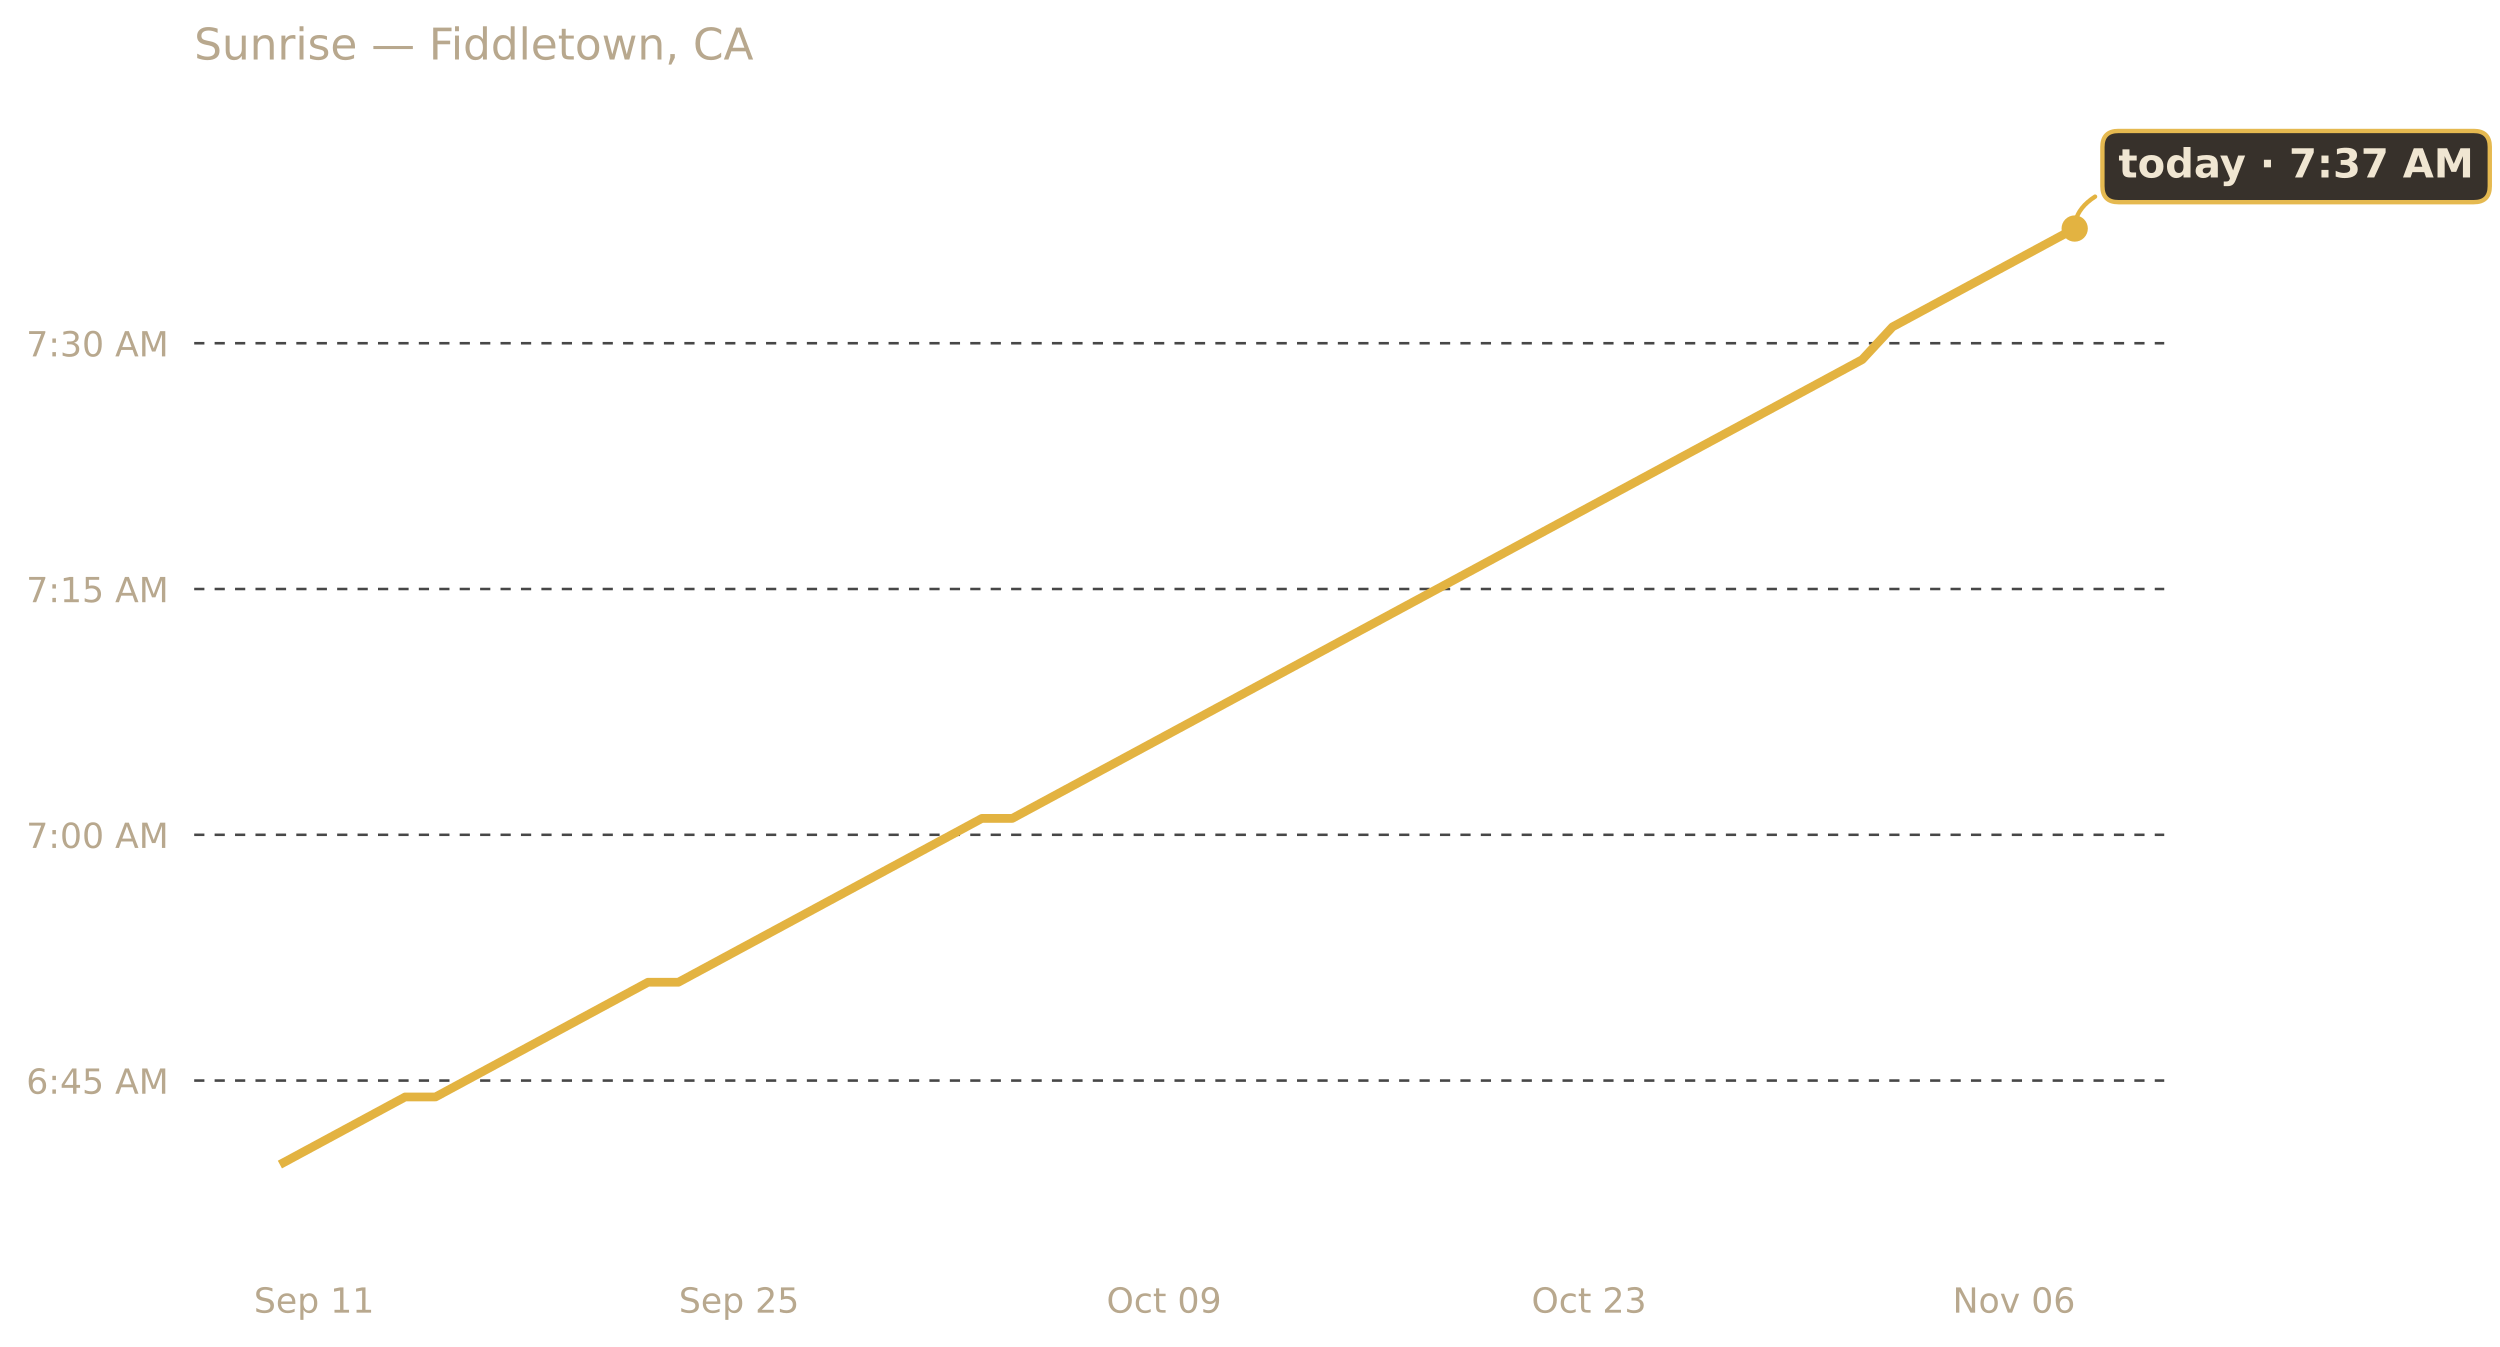
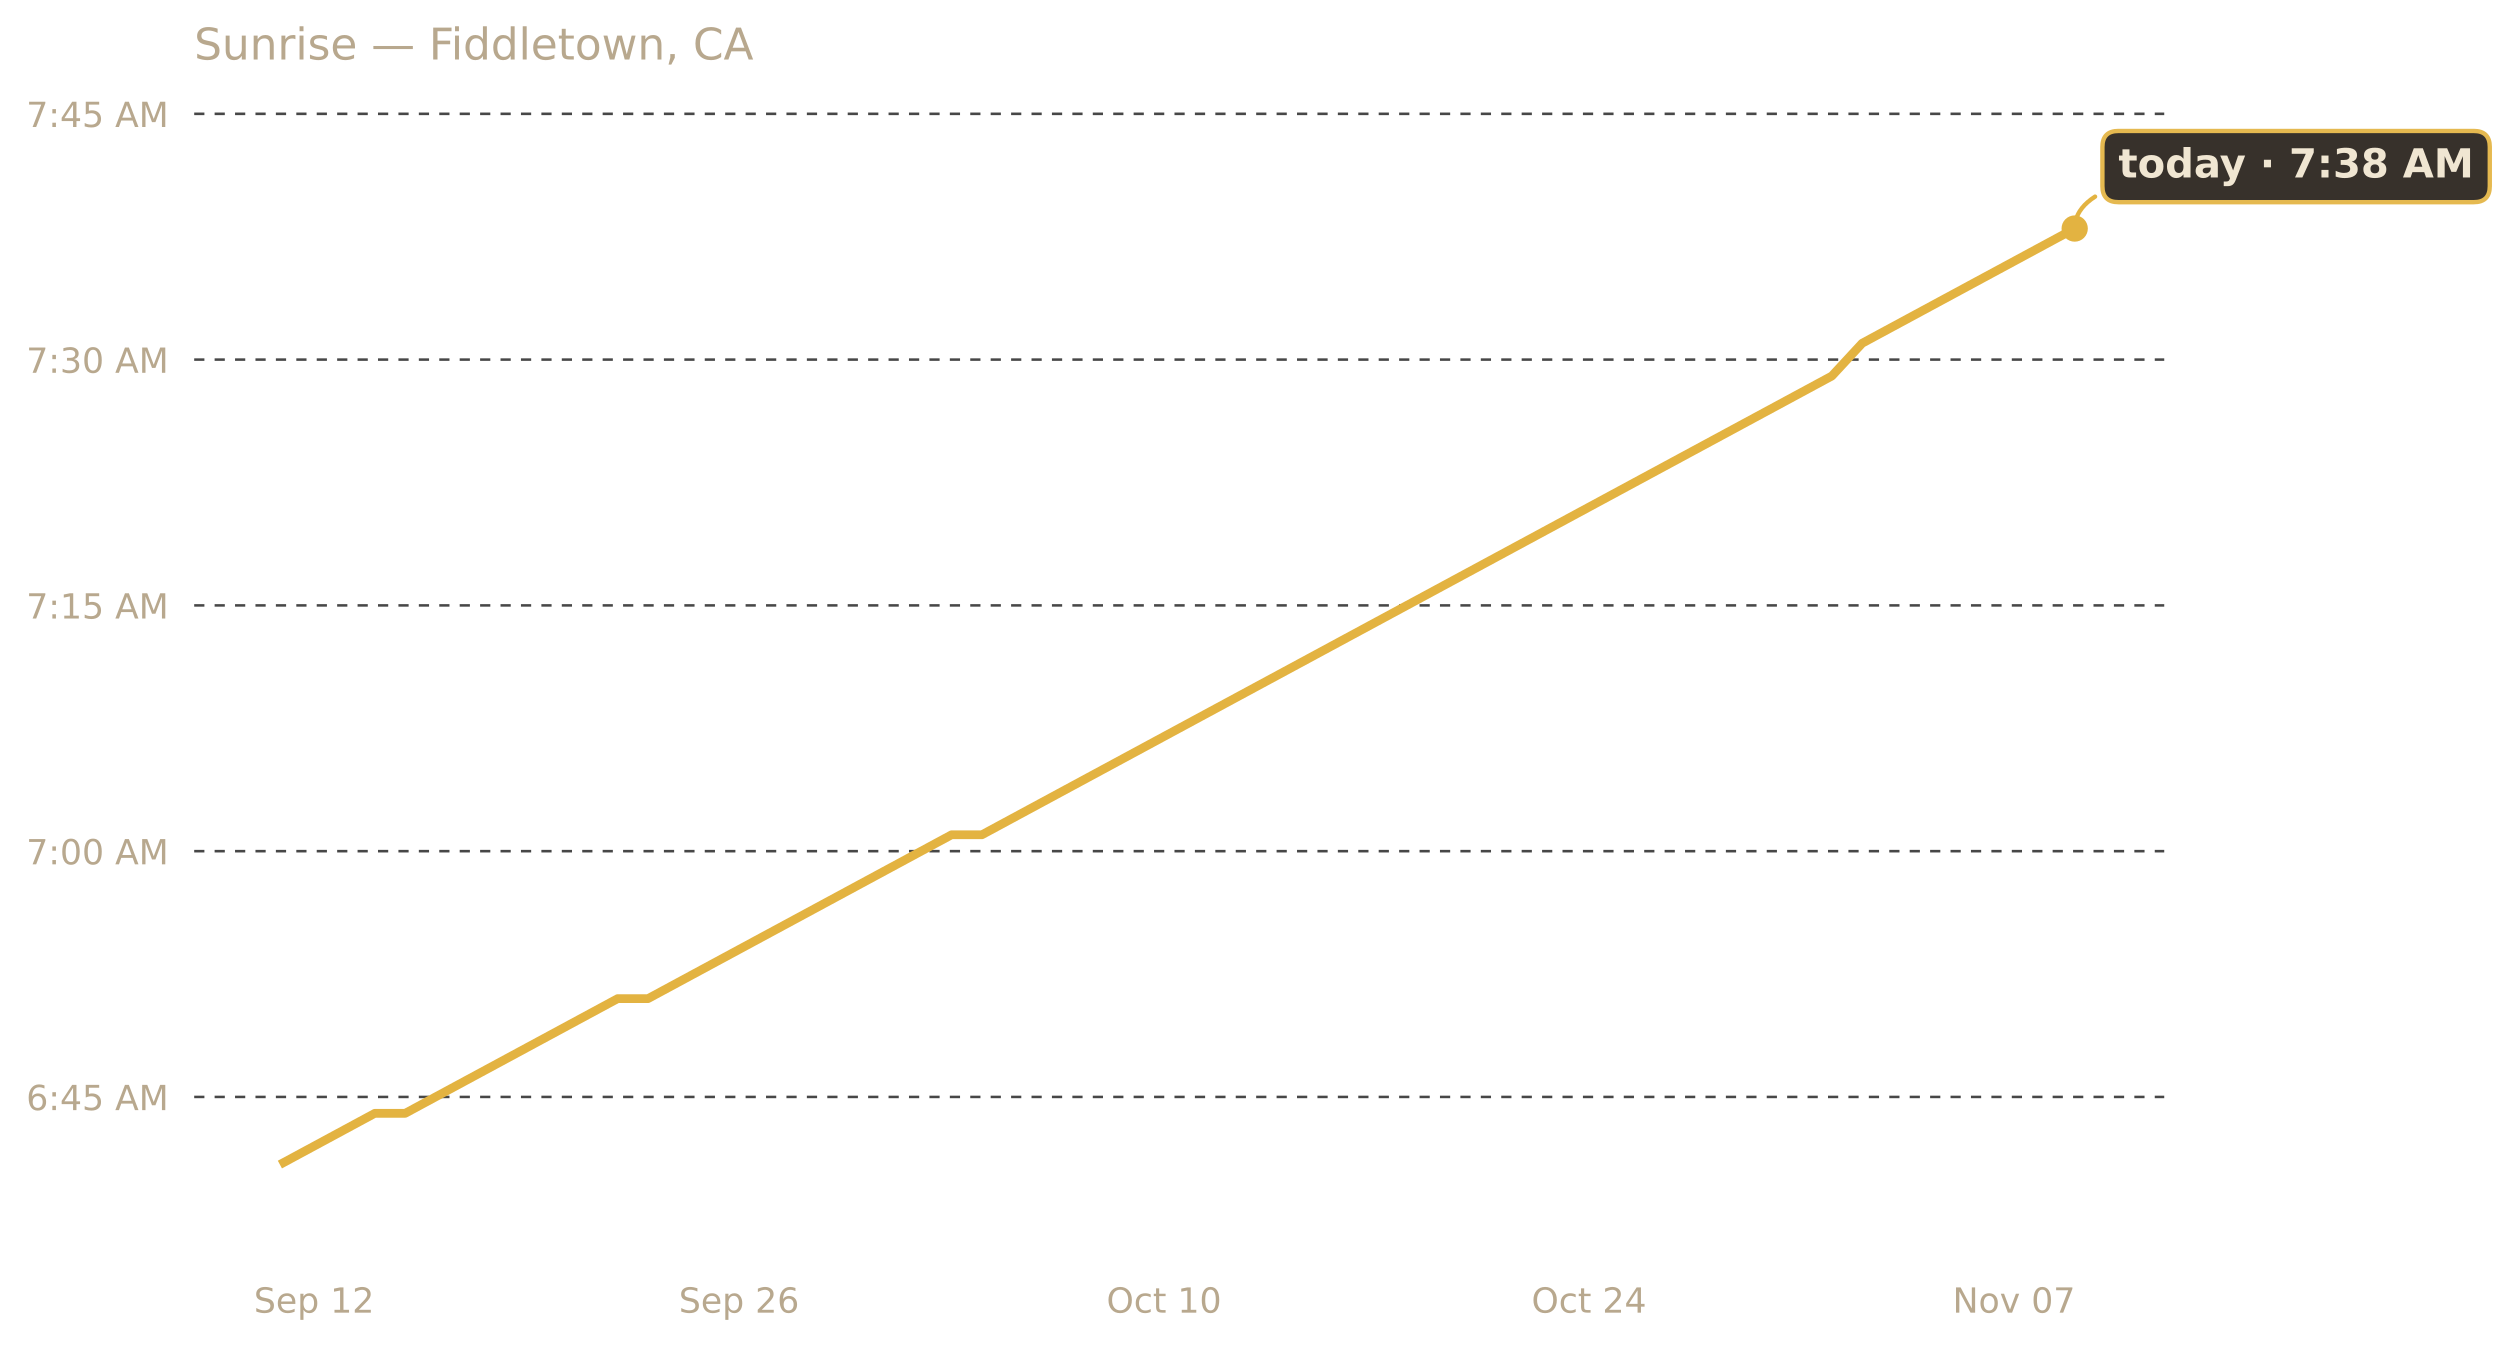
<svg xmlns="http://www.w3.org/2000/svg" xmlns:xlink="http://www.w3.org/1999/xlink" width="685.516pt" height="369.112pt" viewBox="0 0 685.516 369.112" version="1.1">
  <defs>
    <style type="text/css">*{stroke-linejoin: round; stroke-linecap: butt}</style>
  </defs>
  <g id="figure_1">
    <g id="patch_1">
      <path d="M 0 369.112  L 685.516 369.112  L 685.516 0  L 0 0  L 0 369.112  z " style="fill: none; opacity: 0" />
    </g>
    <g id="axes_1">
      <g id="patch_2">
        <path d="M 53.248 345.718  L 593.447 345.718  L 593.447 30.318  L 53.248 30.318  L 53.248 345.718  z " style="fill: none" />
      </g>
      <g id="matplotlib.axis_1">
        <g id="xtick_1">
          <g id="text_1">
            <g style="fill: #b8a88e" transform="translate(69.6183 359.9366) scale(0.095 -0.095)">
              <defs>
                <path id="DejaVuSans-53" d="M 3425 4513  L 3425 3897  Q 3066 4069 2747 4153  Q 2428 4238 2131 4238  Q 1616 4238 1336 4038  Q 1056 3838 1056 3469  Q 1056 3159 1242 3001  Q 1428 2844 1947 2747  L 2328 2669  Q 3034 2534 3370 2195  Q 3706 1856 3706 1288  Q 3706 609 3251 259  Q 2797 -91 1919 -91  Q 1588 -91 1214 -16  Q 841 59 441 206  L 441 856  Q 825 641 1194 531  Q 1563 422 1919 422  Q 2459 422 2753 634  Q 3047 847 3047 1241  Q 3047 1584 2836 1778  Q 2625 1972 2144 2069  L 1759 2144  Q 1053 2284 737 2584  Q 422 2884 422 3419  Q 422 4038 858 4394  Q 1294 4750 2059 4750  Q 2388 4750 2728 4690  Q 3069 4631 3425 4513  z " transform="scale(0.015625)" />
                <path id="DejaVuSans-65" d="M 3597 1894  L 3597 1613  L 953 1613  Q 991 1019 1311 708  Q 1631 397 2203 397  Q 2534 397 2845 478  Q 3156 559 3463 722  L 3463 178  Q 3153 47 2828 -22  Q 2503 -91 2169 -91  Q 1331 -91 842 396  Q 353 884 353 1716  Q 353 2575 817 3079  Q 1281 3584 2069 3584  Q 2775 3584 3186 3129  Q 3597 2675 3597 1894  z M 3022 2063  Q 3016 2534 2758 2815  Q 2500 3097 2075 3097  Q 1594 3097 1305 2825  Q 1016 2553 972 2059  L 3022 2063  z " transform="scale(0.015625)" />
                <path id="DejaVuSans-70" d="M 1159 525  L 1159 -1331  L 581 -1331  L 581 3500  L 1159 3500  L 1159 2969  Q 1341 3281 1617 3432  Q 1894 3584 2278 3584  Q 2916 3584 3314 3078  Q 3713 2572 3713 1747  Q 3713 922 3314 415  Q 2916 -91 2278 -91  Q 1894 -91 1617 61  Q 1341 213 1159 525  z M 3116 1747  Q 3116 2381 2855 2742  Q 2594 3103 2138 3103  Q 1681 3103 1420 2742  Q 1159 2381 1159 1747  Q 1159 1113 1420 752  Q 1681 391 2138 391  Q 2594 391 2855 752  Q 3116 1113 3116 1747  z " transform="scale(0.015625)" />
                <path id="DejaVuSans-20" transform="scale(0.015625)" />
                <path id="DejaVuSans-31" d="M 794 531  L 1825 531  L 1825 4091  L 703 3866  L 703 4441  L 1819 4666  L 2450 4666  L 2450 531  L 3481 531  L 3481 0  L 794 0  L 794 531  z " transform="scale(0.015625)" />
+                 <path id="DejaVuSans-32" d="M 1228 531  L 3431 531  L 3431 0  L 469 0  L 469 531  Q 828 903 1448 1529  Q 2069 2156 2228 2338  Q 2531 2678 2651 2914  Q 2772 3150 2772 3378  Q 2772 3750 2511 3984  Q 2250 4219 1831 4219  Q 1534 4219 1204 4116  Q 875 4013 500 3803  L 500 4441  Q 881 4594 1212 4672  Q 1544 4750 1819 4750  Q 2544 4750 2975 4387  Q 3406 4025 3406 3419  Q 3406 3131 3298 2873  Q 3191 2616 2906 2266  Q 2828 2175 2409 1742  Q 1991 1309 1228 531  z " transform="scale(0.015625)" />
              </defs>
              <use xlink:href="#DejaVuSans-53" />
              <use xlink:href="#DejaVuSans-65" x="63.477" />
              <use xlink:href="#DejaVuSans-70" x="125" />
              <use xlink:href="#DejaVuSans-20" x="188.477" />
              <use xlink:href="#DejaVuSans-31" x="220.264" />
-               <use xlink:href="#DejaVuSans-31" x="283.887" />
+               <use xlink:href="#DejaVuSans-32" x="283.887" />
            </g>
          </g>
        </g>
        <g id="xtick_2">
          <g id="text_2">
            <g style="fill: #b8a88e" transform="translate(186.1481 359.9366) scale(0.095 -0.095)">
              <defs>
-                 <path id="DejaVuSans-32" d="M 1228 531  L 3431 531  L 3431 0  L 469 0  L 469 531  Q 828 903 1448 1529  Q 2069 2156 2228 2338  Q 2531 2678 2651 2914  Q 2772 3150 2772 3378  Q 2772 3750 2511 3984  Q 2250 4219 1831 4219  Q 1534 4219 1204 4116  Q 875 4013 500 3803  L 500 4441  Q 881 4594 1212 4672  Q 1544 4750 1819 4750  Q 2544 4750 2975 4387  Q 3406 4025 3406 3419  Q 3406 3131 3298 2873  Q 3191 2616 2906 2266  Q 2828 2175 2409 1742  Q 1991 1309 1228 531  z " transform="scale(0.015625)" />
-                 <path id="DejaVuSans-35" d="M 691 4666  L 3169 4666  L 3169 4134  L 1269 4134  L 1269 2991  Q 1406 3038 1543 3061  Q 1681 3084 1819 3084  Q 2600 3084 3056 2656  Q 3513 2228 3513 1497  Q 3513 744 3044 326  Q 2575 -91 1722 -91  Q 1428 -91 1123 -41  Q 819 9 494 109  L 494 744  Q 775 591 1075 516  Q 1375 441 1709 441  Q 2250 441 2565 725  Q 2881 1009 2881 1497  Q 2881 1984 2565 2268  Q 2250 2553 1709 2553  Q 1456 2553 1204 2497  Q 953 2441 691 2322  L 691 4666  z " transform="scale(0.015625)" />
+                 <path id="DejaVuSans-36" d="M 2113 2584  Q 1688 2584 1439 2293  Q 1191 2003 1191 1497  Q 1191 994 1439 701  Q 1688 409 2113 409  Q 2538 409 2786 701  Q 3034 994 3034 1497  Q 3034 2003 2786 2293  Q 2538 2584 2113 2584  z M 3366 4563  L 3366 3988  Q 3128 4100 2886 4159  Q 2644 4219 2406 4219  Q 1781 4219 1451 3797  Q 1122 3375 1075 2522  Q 1259 2794 1537 2939  Q 1816 3084 2150 3084  Q 2853 3084 3261 2657  Q 3669 2231 3669 1497  Q 3669 778 3244 343  Q 2819 -91 2113 -91  Q 1303 -91 875 529  Q 447 1150 447 2328  Q 447 3434 972 4092  Q 1497 4750 2381 4750  Q 2619 4750 2861 4703  Q 3103 4656 3366 4563  z " transform="scale(0.015625)" />
              </defs>
              <use xlink:href="#DejaVuSans-53" />
              <use xlink:href="#DejaVuSans-65" x="63.477" />
              <use xlink:href="#DejaVuSans-70" x="125" />
              <use xlink:href="#DejaVuSans-20" x="188.477" />
              <use xlink:href="#DejaVuSans-32" x="220.264" />
-               <use xlink:href="#DejaVuSans-35" x="283.887" />
+               <use xlink:href="#DejaVuSans-36" x="283.887" />
            </g>
          </g>
        </g>
        <g id="xtick_3">
          <g id="text_3">
            <g style="fill: #b8a88e" transform="translate(303.4187 359.9366) scale(0.095 -0.095)">
              <defs>
                <path id="DejaVuSans-4f" d="M 2522 4238  Q 1834 4238 1429 3725  Q 1025 3213 1025 2328  Q 1025 1447 1429 934  Q 1834 422 2522 422  Q 3209 422 3611 934  Q 4013 1447 4013 2328  Q 4013 3213 3611 3725  Q 3209 4238 2522 4238  z M 2522 4750  Q 3503 4750 4090 4092  Q 4678 3434 4678 2328  Q 4678 1225 4090 567  Q 3503 -91 2522 -91  Q 1538 -91 948 565  Q 359 1222 359 2328  Q 359 3434 948 4092  Q 1538 4750 2522 4750  z " transform="scale(0.015625)" />
                <path id="DejaVuSans-63" d="M 3122 3366  L 3122 2828  Q 2878 2963 2633 3030  Q 2388 3097 2138 3097  Q 1578 3097 1268 2742  Q 959 2388 959 1747  Q 959 1106 1268 751  Q 1578 397 2138 397  Q 2388 397 2633 464  Q 2878 531 3122 666  L 3122 134  Q 2881 22 2623 -34  Q 2366 -91 2075 -91  Q 1284 -91 818 406  Q 353 903 353 1747  Q 353 2603 823 3093  Q 1294 3584 2113 3584  Q 2378 3584 2631 3529  Q 2884 3475 3122 3366  z " transform="scale(0.015625)" />
                <path id="DejaVuSans-74" d="M 1172 4494  L 1172 3500  L 2356 3500  L 2356 3053  L 1172 3053  L 1172 1153  Q 1172 725 1289 603  Q 1406 481 1766 481  L 2356 481  L 2356 0  L 1766 0  Q 1100 0 847 248  Q 594 497 594 1153  L 594 3053  L 172 3053  L 172 3500  L 594 3500  L 594 4494  L 1172 4494  z " transform="scale(0.015625)" />
                <path id="DejaVuSans-30" d="M 2034 4250  Q 1547 4250 1301 3770  Q 1056 3291 1056 2328  Q 1056 1369 1301 889  Q 1547 409 2034 409  Q 2525 409 2770 889  Q 3016 1369 3016 2328  Q 3016 3291 2770 3770  Q 2525 4250 2034 4250  z M 2034 4750  Q 2819 4750 3233 4129  Q 3647 3509 3647 2328  Q 3647 1150 3233 529  Q 2819 -91 2034 -91  Q 1250 -91 836 529  Q 422 1150 422 2328  Q 422 3509 836 4129  Q 1250 4750 2034 4750  z " transform="scale(0.015625)" />
-                 <path id="DejaVuSans-39" d="M 703 97  L 703 672  Q 941 559 1184 500  Q 1428 441 1663 441  Q 2288 441 2617 861  Q 2947 1281 2994 2138  Q 2813 1869 2534 1725  Q 2256 1581 1919 1581  Q 1219 1581 811 2004  Q 403 2428 403 3163  Q 403 3881 828 4315  Q 1253 4750 1959 4750  Q 2769 4750 3195 4129  Q 3622 3509 3622 2328  Q 3622 1225 3098 567  Q 2575 -91 1691 -91  Q 1453 -91 1209 -44  Q 966 3 703 97  z M 1959 2075  Q 2384 2075 2632 2365  Q 2881 2656 2881 3163  Q 2881 3666 2632 3958  Q 2384 4250 1959 4250  Q 1534 4250 1286 3958  Q 1038 3666 1038 3163  Q 1038 2656 1286 2365  Q 1534 2075 1959 2075  z " transform="scale(0.015625)" />
              </defs>
              <use xlink:href="#DejaVuSans-4f" />
              <use xlink:href="#DejaVuSans-63" x="78.711" />
              <use xlink:href="#DejaVuSans-74" x="133.691" />
              <use xlink:href="#DejaVuSans-20" x="172.9" />
-               <use xlink:href="#DejaVuSans-30" x="204.688" />
-               <use xlink:href="#DejaVuSans-39" x="268.311" />
+               <use xlink:href="#DejaVuSans-31" x="204.688" />
+               <use xlink:href="#DejaVuSans-30" x="268.311" />
            </g>
          </g>
        </g>
        <g id="xtick_4">
          <g id="text_4">
            <g style="fill: #b8a88e" transform="translate(419.9486 359.9366) scale(0.095 -0.095)">
              <defs>
-                 <path id="DejaVuSans-33" d="M 2597 2516  Q 3050 2419 3304 2112  Q 3559 1806 3559 1356  Q 3559 666 3084 287  Q 2609 -91 1734 -91  Q 1441 -91 1130 -33  Q 819 25 488 141  L 488 750  Q 750 597 1062 519  Q 1375 441 1716 441  Q 2309 441 2620 675  Q 2931 909 2931 1356  Q 2931 1769 2642 2001  Q 2353 2234 1838 2234  L 1294 2234  L 1294 2753  L 1863 2753  Q 2328 2753 2575 2939  Q 2822 3125 2822 3475  Q 2822 3834 2567 4026  Q 2313 4219 1838 4219  Q 1578 4219 1281 4162  Q 984 4106 628 3988  L 628 4550  Q 988 4650 1302 4700  Q 1616 4750 1894 4750  Q 2613 4750 3031 4423  Q 3450 4097 3450 3541  Q 3450 3153 3228 2886  Q 3006 2619 2597 2516  z " transform="scale(0.015625)" />
+                 <path id="DejaVuSans-34" d="M 2419 4116  L 825 1625  L 2419 1625  L 2419 4116  z M 2253 4666  L 3047 4666  L 3047 1625  L 3713 1625  L 3713 1100  L 3047 1100  L 3047 0  L 2419 0  L 2419 1100  L 313 1100  L 313 1709  L 2253 4666  z " transform="scale(0.015625)" />
              </defs>
              <use xlink:href="#DejaVuSans-4f" />
              <use xlink:href="#DejaVuSans-63" x="78.711" />
              <use xlink:href="#DejaVuSans-74" x="133.691" />
              <use xlink:href="#DejaVuSans-20" x="172.9" />
              <use xlink:href="#DejaVuSans-32" x="204.688" />
-               <use xlink:href="#DejaVuSans-33" x="268.311" />
+               <use xlink:href="#DejaVuSans-34" x="268.311" />
            </g>
          </g>
        </g>
        <g id="xtick_5">
          <g id="text_5">
            <g style="fill: #b8a88e" transform="translate(535.42 359.9366) scale(0.095 -0.095)">
              <defs>
                <path id="DejaVuSans-4e" d="M 628 4666  L 1478 4666  L 3547 763  L 3547 4666  L 4159 4666  L 4159 0  L 3309 0  L 1241 3903  L 1241 0  L 628 0  L 628 4666  z " transform="scale(0.015625)" />
                <path id="DejaVuSans-6f" d="M 1959 3097  Q 1497 3097 1228 2736  Q 959 2375 959 1747  Q 959 1119 1226 758  Q 1494 397 1959 397  Q 2419 397 2687 759  Q 2956 1122 2956 1747  Q 2956 2369 2687 2733  Q 2419 3097 1959 3097  z M 1959 3584  Q 2709 3584 3137 3096  Q 3566 2609 3566 1747  Q 3566 888 3137 398  Q 2709 -91 1959 -91  Q 1206 -91 779 398  Q 353 888 353 1747  Q 353 2609 779 3096  Q 1206 3584 1959 3584  z " transform="scale(0.015625)" />
                <path id="DejaVuSans-76" d="M 191 3500  L 800 3500  L 1894 563  L 2988 3500  L 3597 3500  L 2284 0  L 1503 0  L 191 3500  z " transform="scale(0.015625)" />
-                 <path id="DejaVuSans-36" d="M 2113 2584  Q 1688 2584 1439 2293  Q 1191 2003 1191 1497  Q 1191 994 1439 701  Q 1688 409 2113 409  Q 2538 409 2786 701  Q 3034 994 3034 1497  Q 3034 2003 2786 2293  Q 2538 2584 2113 2584  z M 3366 4563  L 3366 3988  Q 3128 4100 2886 4159  Q 2644 4219 2406 4219  Q 1781 4219 1451 3797  Q 1122 3375 1075 2522  Q 1259 2794 1537 2939  Q 1816 3084 2150 3084  Q 2853 3084 3261 2657  Q 3669 2231 3669 1497  Q 3669 778 3244 343  Q 2819 -91 2113 -91  Q 1303 -91 875 529  Q 447 1150 447 2328  Q 447 3434 972 4092  Q 1497 4750 2381 4750  Q 2619 4750 2861 4703  Q 3103 4656 3366 4563  z " transform="scale(0.015625)" />
+                 <path id="DejaVuSans-37" d="M 525 4666  L 3525 4666  L 3525 4397  L 1831 0  L 1172 0  L 2766 4134  L 525 4134  L 525 4666  z " transform="scale(0.015625)" />
              </defs>
              <use xlink:href="#DejaVuSans-4e" />
              <use xlink:href="#DejaVuSans-6f" x="74.805" />
              <use xlink:href="#DejaVuSans-76" x="135.986" />
              <use xlink:href="#DejaVuSans-20" x="195.166" />
              <use xlink:href="#DejaVuSans-30" x="226.953" />
-               <use xlink:href="#DejaVuSans-36" x="290.576" />
+               <use xlink:href="#DejaVuSans-37" x="290.576" />
            </g>
          </g>
        </g>
      </g>
      <g id="matplotlib.axis_2">
        <g id="ytick_1">
          <g id="line2d_1">
-             <path d="M 53.248 296.296  L 593.447 296.296  " clip-path="url(#p6d024c16bd)" style="fill: none; stroke-dasharray: 2.8,2.8; stroke-dashoffset: 0; stroke: #474747; stroke-width: 0.7" />
+             <path d="M 53.248 300.789  L 593.447 300.789  " clip-path="url(#p04f8dca0ee)" style="fill: none; stroke-dasharray: 2.8,2.8; stroke-dashoffset: 0; stroke: #474747; stroke-width: 0.7" />
          </g>
          <g id="text_6">
-             <g style="fill: #b8a88e" transform="translate(7.2 299.9057) scale(0.095 -0.095)">
+             <g style="fill: #b8a88e" transform="translate(7.2 304.3986) scale(0.095 -0.095)">
              <defs>
                <path id="DejaVuSans-3a" d="M 750 794  L 1409 794  L 1409 0  L 750 0  L 750 794  z M 750 3309  L 1409 3309  L 1409 2516  L 750 2516  L 750 3309  z " transform="scale(0.015625)" />
-                 <path id="DejaVuSans-34" d="M 2419 4116  L 825 1625  L 2419 1625  L 2419 4116  z M 2253 4666  L 3047 4666  L 3047 1625  L 3713 1625  L 3713 1100  L 3047 1100  L 3047 0  L 2419 0  L 2419 1100  L 313 1100  L 313 1709  L 2253 4666  z " transform="scale(0.015625)" />
+                 <path id="DejaVuSans-35" d="M 691 4666  L 3169 4666  L 3169 4134  L 1269 4134  L 1269 2991  Q 1406 3038 1543 3061  Q 1681 3084 1819 3084  Q 2600 3084 3056 2656  Q 3513 2228 3513 1497  Q 3513 744 3044 326  Q 2575 -91 1722 -91  Q 1428 -91 1123 -41  Q 819 9 494 109  L 494 744  Q 775 591 1075 516  Q 1375 441 1709 441  Q 2250 441 2565 725  Q 2881 1009 2881 1497  Q 2881 1984 2565 2268  Q 2250 2553 1709 2553  Q 1456 2553 1204 2497  Q 953 2441 691 2322  L 691 4666  z " transform="scale(0.015625)" />
                <path id="DejaVuSans-41" d="M 2188 4044  L 1331 1722  L 3047 1722  L 2188 4044  z M 1831 4666  L 2547 4666  L 4325 0  L 3669 0  L 3244 1197  L 1141 1197  L 716 0  L 50 0  L 1831 4666  z " transform="scale(0.015625)" />
                <path id="DejaVuSans-4d" d="M 628 4666  L 1569 4666  L 2759 1491  L 3956 4666  L 4897 4666  L 4897 0  L 4281 0  L 4281 4097  L 3078 897  L 2444 897  L 1241 4097  L 1241 0  L 628 0  L 628 4666  z " transform="scale(0.015625)" />
              </defs>
              <use xlink:href="#DejaVuSans-36" />
              <use xlink:href="#DejaVuSans-3a" x="63.623" />
              <use xlink:href="#DejaVuSans-34" x="97.314" />
              <use xlink:href="#DejaVuSans-35" x="160.938" />
              <use xlink:href="#DejaVuSans-20" x="224.561" />
              <use xlink:href="#DejaVuSans-41" x="256.348" />
              <use xlink:href="#DejaVuSans-4d" x="324.756" />
            </g>
          </g>
        </g>
        <g id="ytick_2">
          <g id="line2d_2">
-             <path d="M 53.248 228.903  L 593.447 228.903  " clip-path="url(#p6d024c16bd)" style="fill: none; stroke-dasharray: 2.8,2.8; stroke-dashoffset: 0; stroke: #474747; stroke-width: 0.7" />
+             <path d="M 53.248 233.396  L 593.447 233.396  " clip-path="url(#p04f8dca0ee)" style="fill: none; stroke-dasharray: 2.8,2.8; stroke-dashoffset: 0; stroke: #474747; stroke-width: 0.7" />
          </g>
          <g id="text_7">
-             <g style="fill: #b8a88e" transform="translate(7.2 232.5126) scale(0.095 -0.095)">
-               <defs>
-                 <path id="DejaVuSans-37" d="M 525 4666  L 3525 4666  L 3525 4397  L 1831 0  L 1172 0  L 2766 4134  L 525 4134  L 525 4666  z " transform="scale(0.015625)" />
-               </defs>
+             <g style="fill: #b8a88e" transform="translate(7.2 237.0054) scale(0.095 -0.095)">
              <use xlink:href="#DejaVuSans-37" />
              <use xlink:href="#DejaVuSans-3a" x="63.623" />
              <use xlink:href="#DejaVuSans-30" x="97.314" />
              <use xlink:href="#DejaVuSans-30" x="160.938" />
              <use xlink:href="#DejaVuSans-20" x="224.561" />
              <use xlink:href="#DejaVuSans-41" x="256.348" />
              <use xlink:href="#DejaVuSans-4d" x="324.756" />
            </g>
          </g>
        </g>
        <g id="ytick_3">
          <g id="line2d_3">
-             <path d="M 53.248 161.51  L 593.447 161.51  " clip-path="url(#p6d024c16bd)" style="fill: none; stroke-dasharray: 2.8,2.8; stroke-dashoffset: 0; stroke: #474747; stroke-width: 0.7" />
+             <path d="M 53.248 166.003  L 593.447 166.003  " clip-path="url(#p04f8dca0ee)" style="fill: none; stroke-dasharray: 2.8,2.8; stroke-dashoffset: 0; stroke: #474747; stroke-width: 0.7" />
          </g>
          <g id="text_8">
-             <g style="fill: #b8a88e" transform="translate(7.2 165.1194) scale(0.095 -0.095)">
+             <g style="fill: #b8a88e" transform="translate(7.2 169.6123) scale(0.095 -0.095)">
              <use xlink:href="#DejaVuSans-37" />
              <use xlink:href="#DejaVuSans-3a" x="63.623" />
              <use xlink:href="#DejaVuSans-31" x="97.314" />
              <use xlink:href="#DejaVuSans-35" x="160.938" />
              <use xlink:href="#DejaVuSans-20" x="224.561" />
              <use xlink:href="#DejaVuSans-41" x="256.348" />
              <use xlink:href="#DejaVuSans-4d" x="324.756" />
            </g>
          </g>
        </g>
        <g id="ytick_4">
          <g id="line2d_4">
-             <path d="M 53.248 94.117  L 593.447 94.117  " clip-path="url(#p6d024c16bd)" style="fill: none; stroke-dasharray: 2.8,2.8; stroke-dashoffset: 0; stroke: #474747; stroke-width: 0.7" />
+             <path d="M 53.248 98.61  L 593.447 98.61  " clip-path="url(#p04f8dca0ee)" style="fill: none; stroke-dasharray: 2.8,2.8; stroke-dashoffset: 0; stroke: #474747; stroke-width: 0.7" />
          </g>
          <g id="text_9">
-             <g style="fill: #b8a88e" transform="translate(7.2 97.72624) scale(0.095 -0.095)">
+             <g style="fill: #b8a88e" transform="translate(7.2 102.2191) scale(0.095 -0.095)">
+               <defs>
+                 <path id="DejaVuSans-33" d="M 2597 2516  Q 3050 2419 3304 2112  Q 3559 1806 3559 1356  Q 3559 666 3084 287  Q 2609 -91 1734 -91  Q 1441 -91 1130 -33  Q 819 25 488 141  L 488 750  Q 750 597 1062 519  Q 1375 441 1716 441  Q 2309 441 2620 675  Q 2931 909 2931 1356  Q 2931 1769 2642 2001  Q 2353 2234 1838 2234  L 1294 2234  L 1294 2753  L 1863 2753  Q 2328 2753 2575 2939  Q 2822 3125 2822 3475  Q 2822 3834 2567 4026  Q 2313 4219 1838 4219  Q 1578 4219 1281 4162  Q 984 4106 628 3988  L 628 4550  Q 988 4650 1302 4700  Q 1616 4750 1894 4750  Q 2613 4750 3031 4423  Q 3450 4097 3450 3541  Q 3450 3153 3228 2886  Q 3006 2619 2597 2516  z " transform="scale(0.015625)" />
+               </defs>
              <use xlink:href="#DejaVuSans-37" />
              <use xlink:href="#DejaVuSans-3a" x="63.623" />
              <use xlink:href="#DejaVuSans-33" x="97.314" />
              <use xlink:href="#DejaVuSans-30" x="160.938" />
              <use xlink:href="#DejaVuSans-20" x="224.561" />
              <use xlink:href="#DejaVuSans-41" x="256.348" />
              <use xlink:href="#DejaVuSans-4d" x="324.756" />
            </g>
          </g>
        </g>
-       </g>
-       <g id="line2d_5">
-         <path d="M 77.802 318.761  L 86.126 314.268  L 94.45 309.775  L 102.773 305.282  L 111.097 300.789  L 119.42 300.789  L 127.744 296.296  L 136.067 291.804  L 144.391 287.311  L 152.715 282.818  L 161.038 278.325  L 169.362 273.832  L 177.685 269.339  L 186.009 269.339  L 194.332 264.846  L 202.656 260.353  L 210.979 255.861  L 219.303 251.368  L 227.627 246.875  L 235.95 242.382  L 244.274 237.889  L 252.597 233.396  L 260.921 228.903  L 269.244 224.41  L 277.568 224.41  L 285.891 219.918  L 294.215 215.425  L 302.539 210.932  L 310.862 206.439  L 319.186 201.946  L 327.509 197.453  L 335.833 192.96  L 344.156 188.467  L 352.48 183.975  L 360.804 179.482  L 369.127 174.989  L 377.451 170.496  L 385.774 166.003  L 394.098 161.51  L 402.421 157.017  L 410.745 152.524  L 419.068 148.032  L 427.392 143.539  L 435.716 139.046  L 444.039 134.553  L 452.363 130.06  L 460.686 125.567  L 469.01 121.074  L 477.333 116.581  L 485.657 112.088  L 493.981 107.596  L 502.304 103.103  L 510.628 98.61  L 518.951 89.624  L 527.275 85.131  L 535.598 80.638  L 543.922 76.145  L 552.245 71.653  L 560.569 67.16  L 568.893 62.667  " clip-path="url(#p6d024c16bd)" style="fill: none; stroke: #e3b341; stroke-width: 2.4; stroke-linecap: square" />
+         <g id="ytick_5">
+           <g id="line2d_5">
+             <path d="M 53.248 31.217  L 593.447 31.217  " clip-path="url(#p04f8dca0ee)" style="fill: none; stroke-dasharray: 2.8,2.8; stroke-dashoffset: 0; stroke: #474747; stroke-width: 0.7" />
+           </g>
+           <g id="text_10">
+             <g style="fill: #b8a88e" transform="translate(7.2 34.82596) scale(0.095 -0.095)">
+               <use xlink:href="#DejaVuSans-37" />
+               <use xlink:href="#DejaVuSans-3a" x="63.623" />
+               <use xlink:href="#DejaVuSans-34" x="97.314" />
+               <use xlink:href="#DejaVuSans-35" x="160.938" />
+               <use xlink:href="#DejaVuSans-20" x="224.561" />
+               <use xlink:href="#DejaVuSans-41" x="256.348" />
+               <use xlink:href="#DejaVuSans-4d" x="324.756" />
+             </g>
+           </g>
+         </g>
+       </g>
+       <g id="line2d_6">
+         <path d="M 77.802 318.761  L 86.126 314.268  L 94.45 309.775  L 102.773 305.282  L 111.097 305.282  L 119.42 300.789  L 127.744 296.296  L 136.067 291.804  L 144.391 287.311  L 152.715 282.818  L 161.038 278.325  L 169.362 273.832  L 177.685 273.832  L 186.009 269.339  L 194.332 264.846  L 202.656 260.353  L 210.979 255.861  L 219.303 251.368  L 227.627 246.875  L 235.95 242.382  L 244.274 237.889  L 252.597 233.396  L 260.921 228.903  L 269.244 228.903  L 277.568 224.41  L 285.891 219.918  L 294.215 215.425  L 302.539 210.932  L 310.862 206.439  L 319.186 201.946  L 327.509 197.453  L 335.833 192.96  L 344.156 188.467  L 352.48 183.975  L 360.804 179.482  L 369.127 174.989  L 377.451 170.496  L 385.774 166.003  L 394.098 161.51  L 402.421 157.017  L 410.745 152.524  L 419.068 148.032  L 427.392 143.539  L 435.716 139.046  L 444.039 134.553  L 452.363 130.06  L 460.686 125.567  L 469.01 121.074  L 477.333 116.581  L 485.657 112.088  L 493.981 107.596  L 502.304 103.103  L 510.628 94.117  L 518.951 89.624  L 527.275 85.131  L 535.598 80.638  L 543.922 76.145  L 552.245 71.653  L 560.569 67.16  L 568.893 62.667  " clip-path="url(#p04f8dca0ee)" style="fill: none; stroke: #e3b341; stroke-width: 2.4; stroke-linecap: square" />
      </g>
      <g id="patch_3">
        <path d="M 574.481 53.92  Q 570.003 56.798 569.113 60.68  " style="fill: none; stroke: #e3b341; stroke-width: 1.2; stroke-linecap: round" />
      </g>
-       <g id="text_10">
+       <g id="text_11">
        <g id="patch_4">
          <path d="M 580.893 55.44  L 678.316 55.44  Q 682.716 55.44 682.716 51.04  L 682.716 40.309  Q 682.716 35.909 678.316 35.909  L 580.893 35.909  Q 576.493 35.909 576.493 40.309  L 576.493 51.04  Q 576.493 55.44 580.893 55.44  z " style="fill: #262019; opacity: 0.92; stroke: #e3b341; stroke-width: 1.2; stroke-linejoin: miter" />
        </g>
        <g style="fill: #f0e6d2" transform="translate(580.8926 48.66684) scale(0.11 -0.11)">
          <defs>
            <path id="DejaVuSans-Bold-74" d="M 1759 4494  L 1759 3500  L 2913 3500  L 2913 2700  L 1759 2700  L 1759 1216  Q 1759 972 1856 886  Q 1953 800 2241 800  L 2816 800  L 2816 0  L 1856 0  Q 1194 0 917 276  Q 641 553 641 1216  L 641 2700  L 84 2700  L 84 3500  L 641 3500  L 641 4494  L 1759 4494  z " transform="scale(0.015625)" />
            <path id="DejaVuSans-Bold-6f" d="M 2203 2784  Q 1831 2784 1636 2517  Q 1441 2250 1441 1747  Q 1441 1244 1636 976  Q 1831 709 2203 709  Q 2569 709 2762 976  Q 2956 1244 2956 1747  Q 2956 2250 2762 2517  Q 2569 2784 2203 2784  z M 2203 3584  Q 3106 3584 3614 3096  Q 4122 2609 4122 1747  Q 4122 884 3614 396  Q 3106 -91 2203 -91  Q 1297 -91 786 396  Q 275 884 275 1747  Q 275 2609 786 3096  Q 1297 3584 2203 3584  z " transform="scale(0.015625)" />
            <path id="DejaVuSans-Bold-64" d="M 2919 2988  L 2919 4863  L 4044 4863  L 4044 0  L 2919 0  L 2919 506  Q 2688 197 2409 53  Q 2131 -91 1766 -91  Q 1119 -91 703 423  Q 288 938 288 1747  Q 288 2556 703 3070  Q 1119 3584 1766 3584  Q 2128 3584 2408 3439  Q 2688 3294 2919 2988  z M 2181 722  Q 2541 722 2730 984  Q 2919 1247 2919 1747  Q 2919 2247 2730 2509  Q 2541 2772 2181 2772  Q 1825 2772 1636 2509  Q 1447 2247 1447 1747  Q 1447 1247 1636 984  Q 1825 722 2181 722  z " transform="scale(0.015625)" />
            <path id="DejaVuSans-Bold-61" d="M 2106 1575  Q 1756 1575 1579 1456  Q 1403 1338 1403 1106  Q 1403 894 1545 773  Q 1688 653 1941 653  Q 2256 653 2472 879  Q 2688 1106 2688 1447  L 2688 1575  L 2106 1575  z M 3816 1997  L 3816 0  L 2688 0  L 2688 519  Q 2463 200 2181 54  Q 1900 -91 1497 -91  Q 953 -91 614 226  Q 275 544 275 1050  Q 275 1666 698 1953  Q 1122 2241 2028 2241  L 2688 2241  L 2688 2328  Q 2688 2594 2478 2717  Q 2269 2841 1825 2841  Q 1466 2841 1156 2769  Q 847 2697 581 2553  L 581 3406  Q 941 3494 1303 3539  Q 1666 3584 2028 3584  Q 2975 3584 3395 3211  Q 3816 2838 3816 1997  z " transform="scale(0.015625)" />
            <path id="DejaVuSans-Bold-79" d="M 78 3500  L 1197 3500  L 2138 1125  L 2938 3500  L 4056 3500  L 2584 -331  Q 2363 -916 2067 -1148  Q 1772 -1381 1288 -1381  L 641 -1381  L 641 -647  L 991 -647  Q 1275 -647 1404 -556  Q 1534 -466 1606 -231  L 1638 -134  L 78 3500  z " transform="scale(0.015625)" />
            <path id="DejaVuSans-Bold-20" transform="scale(0.015625)" />
            <path id="DejaVuSans-Bold-b7" d="M 653 2828  L 1778 2828  L 1778 1619  L 653 1619  L 653 2828  z " transform="scale(0.015625)" />
            <path id="DejaVuSans-Bold-37" d="M 428 4666  L 3944 4666  L 3944 3988  L 2125 0  L 953 0  L 2675 3781  L 428 3781  L 428 4666  z " transform="scale(0.015625)" />
            <path id="DejaVuSans-Bold-3a" d="M 716 3500  L 1844 3500  L 1844 2291  L 716 2291  L 716 3500  z M 716 1209  L 1844 1209  L 1844 0  L 716 0  L 716 1209  z " transform="scale(0.015625)" />
            <path id="DejaVuSans-Bold-33" d="M 2981 2516  Q 3453 2394 3698 2092  Q 3944 1791 3944 1325  Q 3944 631 3412 270  Q 2881 -91 1863 -91  Q 1503 -91 1142 -33  Q 781 25 428 141  L 428 1069  Q 766 900 1098 814  Q 1431 728 1753 728  Q 2231 728 2486 893  Q 2741 1059 2741 1369  Q 2741 1688 2480 1852  Q 2219 2016 1709 2016  L 1228 2016  L 1228 2791  L 1734 2791  Q 2188 2791 2409 2933  Q 2631 3075 2631 3366  Q 2631 3634 2415 3781  Q 2200 3928 1806 3928  Q 1516 3928 1219 3862  Q 922 3797 628 3669  L 628 4550  Q 984 4650 1334 4700  Q 1684 4750 2022 4750  Q 2931 4750 3382 4451  Q 3834 4153 3834 3553  Q 3834 3144 3618 2883  Q 3403 2622 2981 2516  z " transform="scale(0.015625)" />
+             <path id="DejaVuSans-Bold-38" d="M 2228 2088  Q 1891 2088 1709 1903  Q 1528 1719 1528 1375  Q 1528 1031 1709 848  Q 1891 666 2228 666  Q 2563 666 2741 848  Q 2919 1031 2919 1375  Q 2919 1722 2741 1905  Q 2563 2088 2228 2088  z M 1350 2484  Q 925 2613 709 2878  Q 494 3144 494 3541  Q 494 4131 934 4440  Q 1375 4750 2228 4750  Q 3075 4750 3515 4442  Q 3956 4134 3956 3541  Q 3956 3144 3739 2878  Q 3522 2613 3097 2484  Q 3572 2353 3814 2058  Q 4056 1763 4056 1313  Q 4056 619 3595 264  Q 3134 -91 2228 -91  Q 1319 -91 855 264  Q 391 619 391 1313  Q 391 1763 633 2058  Q 875 2353 1350 2484  z M 1631 3419  Q 1631 3141 1786 2991  Q 1941 2841 2228 2841  Q 2509 2841 2662 2991  Q 2816 3141 2816 3419  Q 2816 3697 2662 3845  Q 2509 3994 2228 3994  Q 1941 3994 1786 3844  Q 1631 3694 1631 3419  z " transform="scale(0.015625)" />
            <path id="DejaVuSans-Bold-41" d="M 3419 850  L 1538 850  L 1241 0  L 31 0  L 1759 4666  L 3194 4666  L 4922 0  L 3713 0  L 3419 850  z M 1838 1716  L 3116 1716  L 2478 3572  L 1838 1716  z " transform="scale(0.015625)" />
            <path id="DejaVuSans-Bold-4d" d="M 588 4666  L 2119 4666  L 3181 2169  L 4250 4666  L 5778 4666  L 5778 0  L 4641 0  L 4641 3413  L 3566 897  L 2803 897  L 1728 3413  L 1728 0  L 588 0  L 588 4666  z " transform="scale(0.015625)" />
          </defs>
          <use xlink:href="#DejaVuSans-Bold-74" />
          <use xlink:href="#DejaVuSans-Bold-6f" x="47.803" />
          <use xlink:href="#DejaVuSans-Bold-64" x="116.504" />
          <use xlink:href="#DejaVuSans-Bold-61" x="188.086" />
          <use xlink:href="#DejaVuSans-Bold-79" x="252.441" />
          <use xlink:href="#DejaVuSans-Bold-20" x="317.627" />
          <use xlink:href="#DejaVuSans-Bold-b7" x="352.441" />
          <use xlink:href="#DejaVuSans-Bold-20" x="390.43" />
          <use xlink:href="#DejaVuSans-Bold-37" x="425.244" />
          <use xlink:href="#DejaVuSans-Bold-3a" x="494.824" />
          <use xlink:href="#DejaVuSans-Bold-33" x="534.814" />
-           <use xlink:href="#DejaVuSans-Bold-37" x="604.395" />
+           <use xlink:href="#DejaVuSans-Bold-38" x="604.395" />
          <use xlink:href="#DejaVuSans-Bold-20" x="673.975" />
          <use xlink:href="#DejaVuSans-Bold-41" x="708.789" />
          <use xlink:href="#DejaVuSans-Bold-4d" x="786.182" />
        </g>
      </g>
-       <g id="text_11">
+       <g id="text_12">
        <g style="fill: #b8a88e" transform="translate(53.24797 16.31812) scale(0.12 -0.12)">
          <defs>
            <path id="DejaVuSans-75" d="M 544 1381  L 544 3500  L 1119 3500  L 1119 1403  Q 1119 906 1312 657  Q 1506 409 1894 409  Q 2359 409 2629 706  Q 2900 1003 2900 1516  L 2900 3500  L 3475 3500  L 3475 0  L 2900 0  L 2900 538  Q 2691 219 2414 64  Q 2138 -91 1772 -91  Q 1169 -91 856 284  Q 544 659 544 1381  z M 1991 3584  L 1991 3584  z " transform="scale(0.015625)" />
            <path id="DejaVuSans-6e" d="M 3513 2113  L 3513 0  L 2938 0  L 2938 2094  Q 2938 2591 2744 2837  Q 2550 3084 2163 3084  Q 1697 3084 1428 2787  Q 1159 2491 1159 1978  L 1159 0  L 581 0  L 581 3500  L 1159 3500  L 1159 2956  Q 1366 3272 1645 3428  Q 1925 3584 2291 3584  Q 2894 3584 3203 3211  Q 3513 2838 3513 2113  z " transform="scale(0.015625)" />
            <path id="DejaVuSans-72" d="M 2631 2963  Q 2534 3019 2420 3045  Q 2306 3072 2169 3072  Q 1681 3072 1420 2755  Q 1159 2438 1159 1844  L 1159 0  L 581 0  L 581 3500  L 1159 3500  L 1159 2956  Q 1341 3275 1631 3429  Q 1922 3584 2338 3584  Q 2397 3584 2469 3576  Q 2541 3569 2628 3553  L 2631 2963  z " transform="scale(0.015625)" />
            <path id="DejaVuSans-69" d="M 603 3500  L 1178 3500  L 1178 0  L 603 0  L 603 3500  z M 603 4863  L 1178 4863  L 1178 4134  L 603 4134  L 603 4863  z " transform="scale(0.015625)" />
            <path id="DejaVuSans-73" d="M 2834 3397  L 2834 2853  Q 2591 2978 2328 3040  Q 2066 3103 1784 3103  Q 1356 3103 1142 2972  Q 928 2841 928 2578  Q 928 2378 1081 2264  Q 1234 2150 1697 2047  L 1894 2003  Q 2506 1872 2764 1633  Q 3022 1394 3022 966  Q 3022 478 2636 193  Q 2250 -91 1575 -91  Q 1294 -91 989 -36  Q 684 19 347 128  L 347 722  Q 666 556 975 473  Q 1284 391 1588 391  Q 1994 391 2212 530  Q 2431 669 2431 922  Q 2431 1156 2273 1281  Q 2116 1406 1581 1522  L 1381 1569  Q 847 1681 609 1914  Q 372 2147 372 2553  Q 372 3047 722 3315  Q 1072 3584 1716 3584  Q 2034 3584 2315 3537  Q 2597 3491 2834 3397  z " transform="scale(0.015625)" />
            <path id="DejaVuSans-2014" d="M 313 1978  L 6088 1978  L 6088 1528  L 313 1528  L 313 1978  z " transform="scale(0.015625)" />
            <path id="DejaVuSans-46" d="M 628 4666  L 3309 4666  L 3309 4134  L 1259 4134  L 1259 2759  L 3109 2759  L 3109 2228  L 1259 2228  L 1259 0  L 628 0  L 628 4666  z " transform="scale(0.015625)" />
            <path id="DejaVuSans-64" d="M 2906 2969  L 2906 4863  L 3481 4863  L 3481 0  L 2906 0  L 2906 525  Q 2725 213 2448 61  Q 2172 -91 1784 -91  Q 1150 -91 751 415  Q 353 922 353 1747  Q 353 2572 751 3078  Q 1150 3584 1784 3584  Q 2172 3584 2448 3432  Q 2725 3281 2906 2969  z M 947 1747  Q 947 1113 1208 752  Q 1469 391 1925 391  Q 2381 391 2643 752  Q 2906 1113 2906 1747  Q 2906 2381 2643 2742  Q 2381 3103 1925 3103  Q 1469 3103 1208 2742  Q 947 2381 947 1747  z " transform="scale(0.015625)" />
            <path id="DejaVuSans-6c" d="M 603 4863  L 1178 4863  L 1178 0  L 603 0  L 603 4863  z " transform="scale(0.015625)" />
            <path id="DejaVuSans-77" d="M 269 3500  L 844 3500  L 1563 769  L 2278 3500  L 2956 3500  L 3675 769  L 4391 3500  L 4966 3500  L 4050 0  L 3372 0  L 2619 2869  L 1863 0  L 1184 0  L 269 3500  z " transform="scale(0.015625)" />
            <path id="DejaVuSans-2c" d="M 750 794  L 1409 794  L 1409 256  L 897 -744  L 494 -744  L 750 256  L 750 794  z " transform="scale(0.015625)" />
            <path id="DejaVuSans-43" d="M 4122 4306  L 4122 3641  Q 3803 3938 3442 4084  Q 3081 4231 2675 4231  Q 1875 4231 1450 3742  Q 1025 3253 1025 2328  Q 1025 1406 1450 917  Q 1875 428 2675 428  Q 3081 428 3442 575  Q 3803 722 4122 1019  L 4122 359  Q 3791 134 3420 21  Q 3050 -91 2638 -91  Q 1578 -91 968 557  Q 359 1206 359 2328  Q 359 3453 968 4101  Q 1578 4750 2638 4750  Q 3056 4750 3426 4639  Q 3797 4528 4122 4306  z " transform="scale(0.015625)" />
          </defs>
          <use xlink:href="#DejaVuSans-53" />
          <use xlink:href="#DejaVuSans-75" x="63.477" />
          <use xlink:href="#DejaVuSans-6e" x="126.855" />
          <use xlink:href="#DejaVuSans-72" x="190.234" />
          <use xlink:href="#DejaVuSans-69" x="231.348" />
          <use xlink:href="#DejaVuSans-73" x="259.131" />
          <use xlink:href="#DejaVuSans-65" x="311.23" />
          <use xlink:href="#DejaVuSans-20" x="372.754" />
          <use xlink:href="#DejaVuSans-2014" x="404.541" />
          <use xlink:href="#DejaVuSans-20" x="504.541" />
          <use xlink:href="#DejaVuSans-46" x="536.328" />
          <use xlink:href="#DejaVuSans-69" x="586.598" />
          <use xlink:href="#DejaVuSans-64" x="614.381" />
          <use xlink:href="#DejaVuSans-64" x="677.857" />
          <use xlink:href="#DejaVuSans-6c" x="741.334" />
          <use xlink:href="#DejaVuSans-65" x="769.117" />
          <use xlink:href="#DejaVuSans-74" x="830.641" />
          <use xlink:href="#DejaVuSans-6f" x="869.85" />
          <use xlink:href="#DejaVuSans-77" x="931.031" />
          <use xlink:href="#DejaVuSans-6e" x="1012.818" />
          <use xlink:href="#DejaVuSans-2c" x="1076.197" />
          <use xlink:href="#DejaVuSans-20" x="1107.984" />
          <use xlink:href="#DejaVuSans-43" x="1139.771" />
          <use xlink:href="#DejaVuSans-41" x="1209.596" />
        </g>
      </g>
      <g id="PathCollection_1">
        <defs>
-           <path id="mb86f9546e2" d="M 0 3.606  C 0.956 3.606 1.873 3.226 2.55 2.55  C 3.226 1.873 3.606 0.956 3.606 0  C 3.606 -0.956 3.226 -1.873 2.55 -2.55  C 1.873 -3.226 0.956 -3.606 0 -3.606  C -0.956 -3.606 -1.873 -3.226 -2.55 -2.55  C -3.226 -1.873 -3.606 -0.956 -3.606 0  C -3.606 0.956 -3.226 1.873 -2.55 2.55  C -1.873 3.226 -0.956 3.606 0 3.606  z " />
+           <path id="m0f1ae61a1c" d="M 0 3.606  C 0.956 3.606 1.873 3.226 2.55 2.55  C 3.226 1.873 3.606 0.956 3.606 0  C 3.606 -0.956 3.226 -1.873 2.55 -2.55  C 1.873 -3.226 0.956 -3.606 0 -3.606  C -0.956 -3.606 -1.873 -3.226 -2.55 -2.55  C -3.226 -1.873 -3.606 -0.956 -3.606 0  C -3.606 0.956 -3.226 1.873 -2.55 2.55  C -1.873 3.226 -0.956 3.606 0 3.606  z " />
        </defs>
-         <g clip-path="url(#p6d024c16bd)">
-           <use xlink:href="#mb86f9546e2" x="568.893" y="62.667" style="fill: #e3b341" />
+         <g clip-path="url(#p04f8dca0ee)">
+           <use xlink:href="#m0f1ae61a1c" x="568.893" y="62.667" style="fill: #e3b341" />
        </g>
      </g>
    </g>
  </g>
  <defs>
-     <clipPath id="p6d024c16bd">
+     <clipPath id="p04f8dca0ee">
      <rect x="53.248" y="30.318" width="540.199" height="315.4" />
    </clipPath>
  </defs>
</svg>
